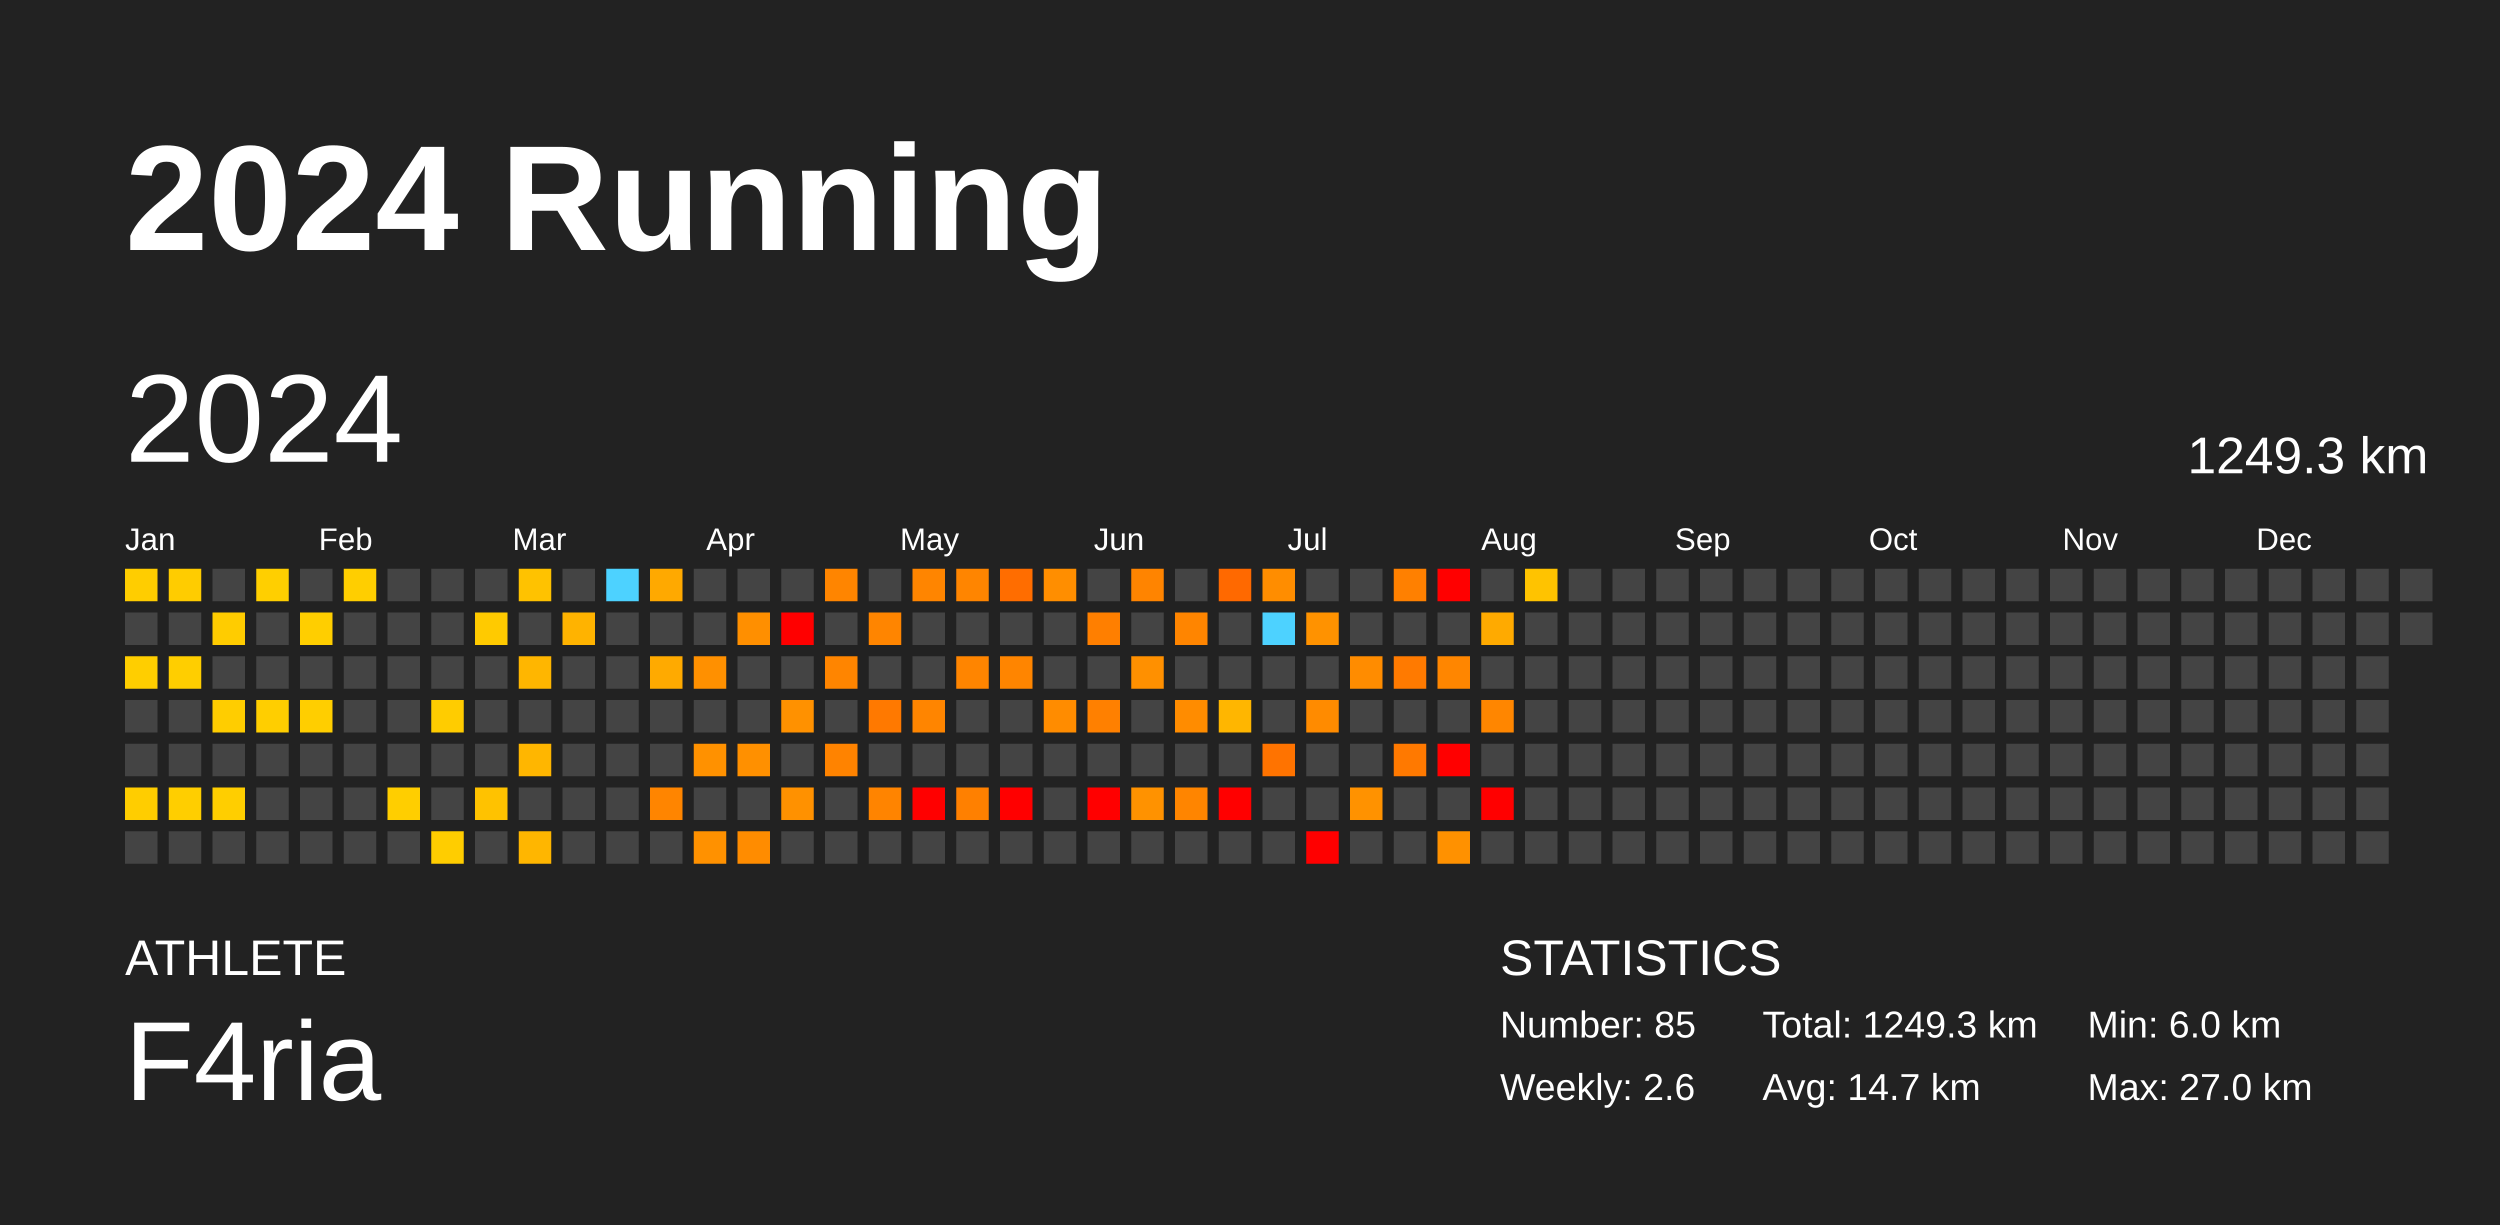
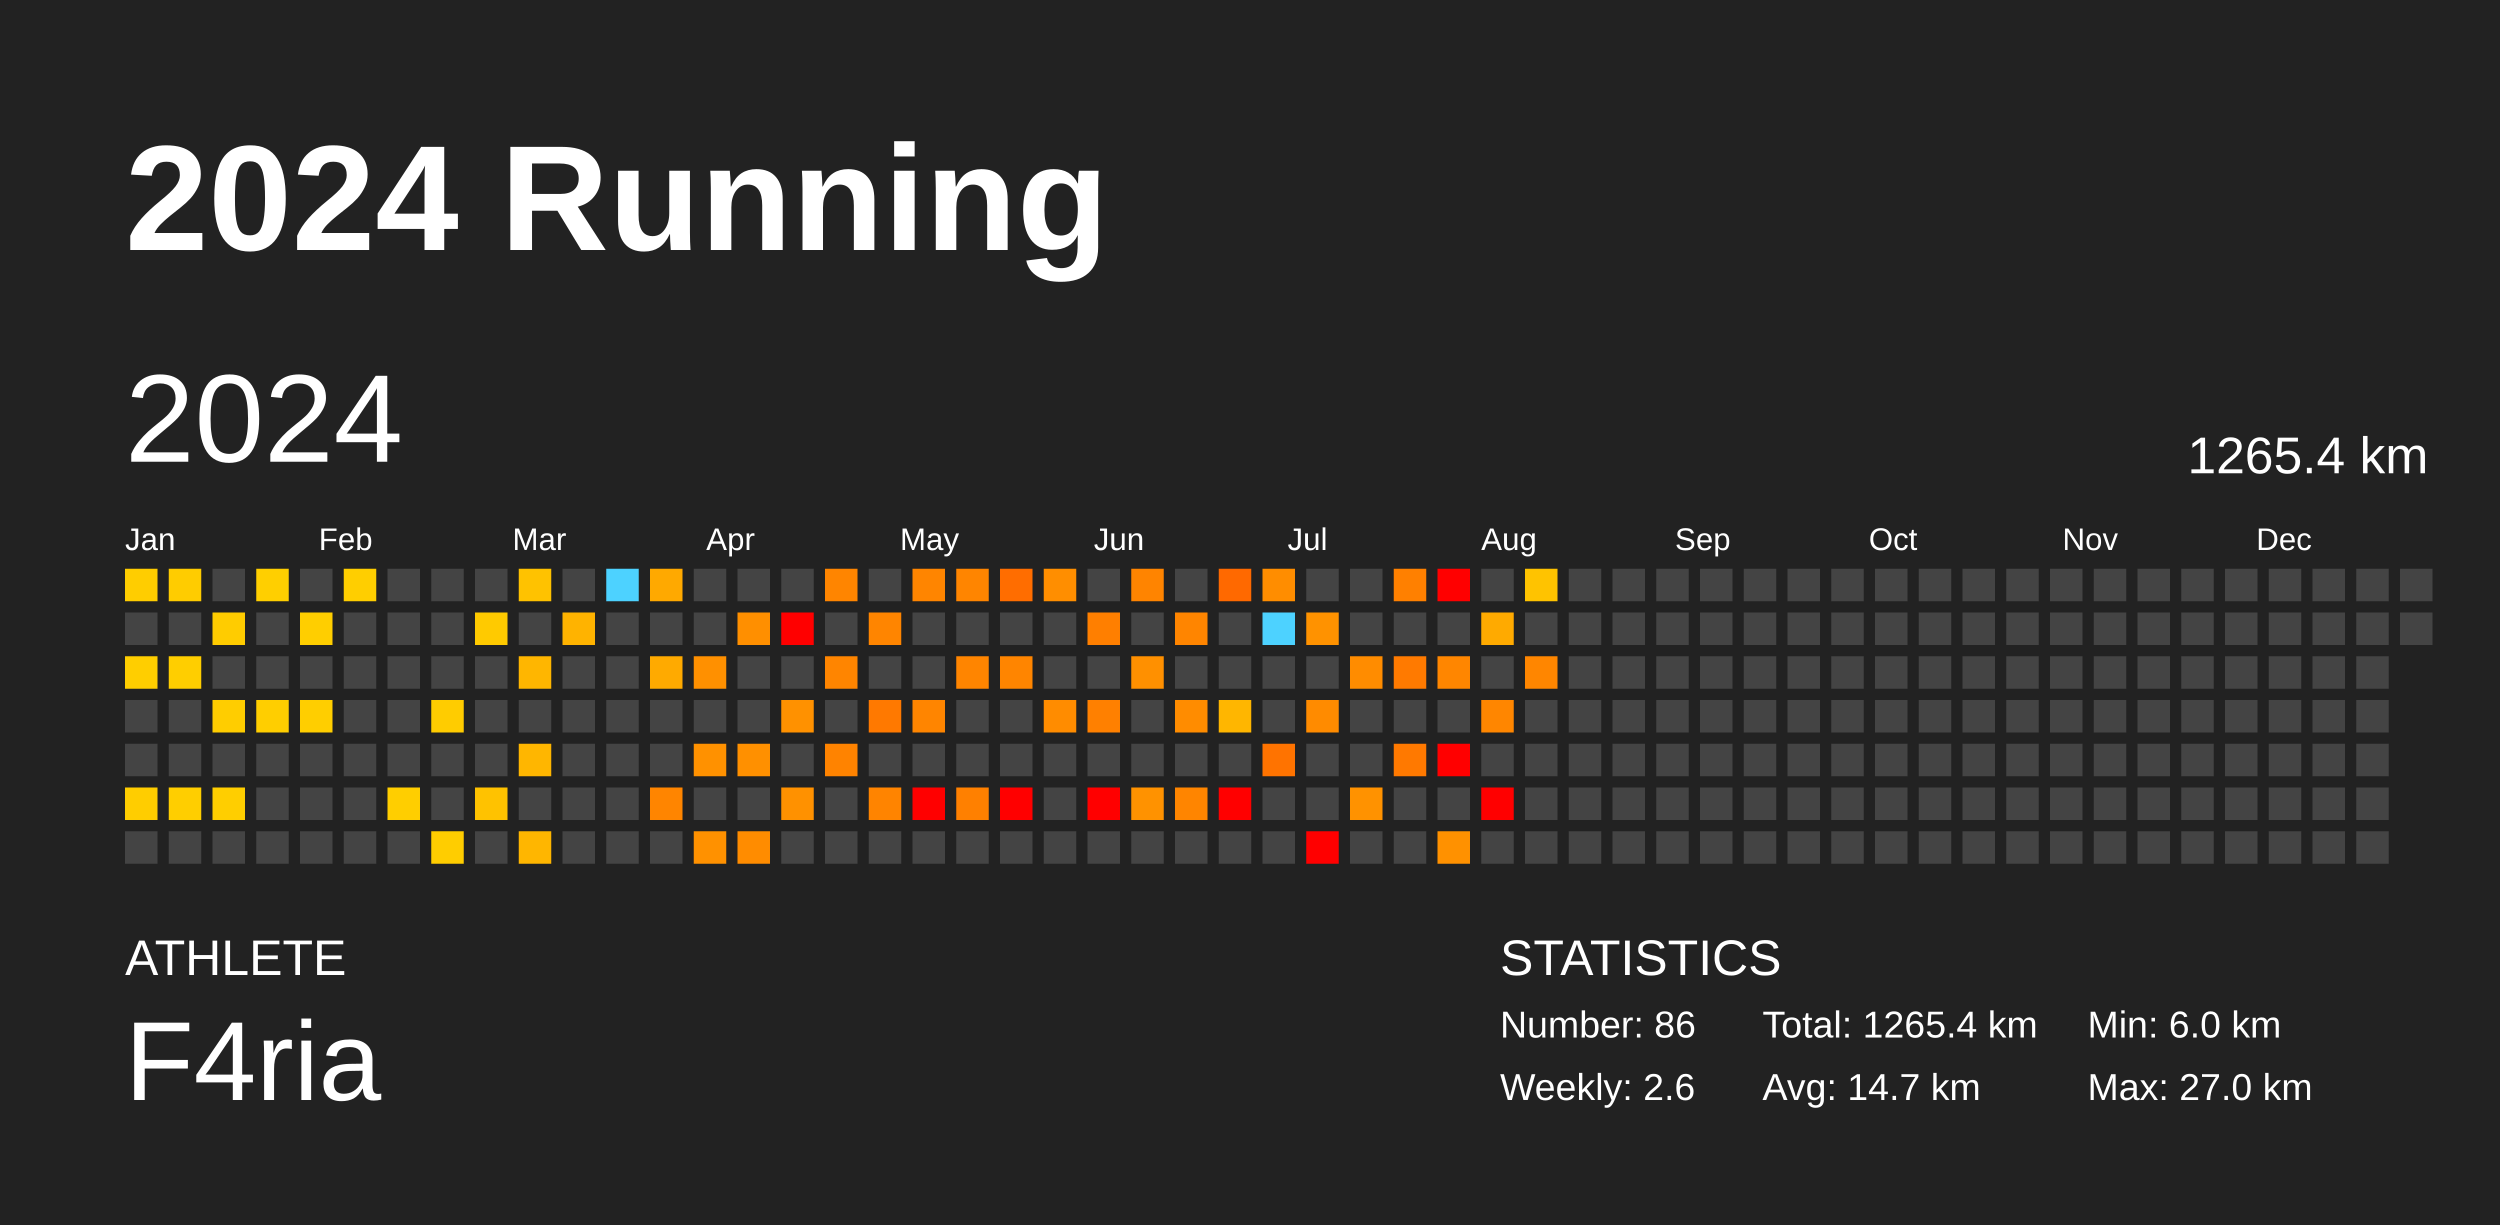
<svg xmlns="http://www.w3.org/2000/svg" baseProfile="full" height="98mm" version="1.1" viewBox="0,0,200,98" width="200mm">
  <defs />
  <rect fill="#222222" height="98" width="200" x="0" y="0" />
  <text fill="#FFFFFF" style="font-size:12px; font-family:Arial; font-weight:bold;" x="10" y="20">2024 Running</text>
  <text fill="#FFFFFF" style="font-size:4px; font-family:Arial" x="10" y="78">ATHLETE</text>
  <text fill="#FFFFFF" style="font-size:9px; font-family:Arial" x="10" y="88">F4ria</text>
  <text fill="#FFFFFF" style="font-size:4px; font-family:Arial" x="120" y="78">STATISTICS</text>
-   <text fill="#FFFFFF" style="font-size:3px; font-family:Arial" x="120" y="83">Number: 85</text>
+   <text fill="#FFFFFF" style="font-size:3px; font-family:Arial" x="120" y="83">Number: 86</text>
  <text fill="#FFFFFF" style="font-size:3px; font-family:Arial" x="120" y="88">Weekly: 2.6</text>
-   <text fill="#FFFFFF" style="font-size:3px; font-family:Arial" x="141" y="83">Total: 1249.3 km</text>
+   <text fill="#FFFFFF" style="font-size:3px; font-family:Arial" x="141" y="83">Total: 1265.4 km</text>
  <text fill="#FFFFFF" style="font-size:3px; font-family:Arial" x="141" y="88">Avg: 14.7 km</text>
  <text fill="#FFFFFF" style="font-size:3px; font-family:Arial" x="167" y="83">Min: 6.0 km</text>
  <text fill="#FFFFFF" style="font-size:3px; font-family:Arial" x="167" y="88">Max: 27.0 km</text>
  <text dominant-baseline="hanging" fill="#FFFFFF" style="font-size:10.0px; font-family:Arial;" x="10" y="30">2024</text>
-   <text dominant-baseline="hanging" fill="#FFFFFF" style="font-size:4.125px; font-family:Arial;" x="175" y="35">1249.3 km</text>
+   <text dominant-baseline="hanging" fill="#FFFFFF" style="font-size:4.125px; font-family:Arial;" x="175" y="35">1265.4 km</text>
  <text fill="#FFFFFF" style="font-size:2.5px; font-family:Arial" x="10.0" y="44">Jan</text>
  <text fill="#FFFFFF" style="font-size:2.5px; font-family:Arial" x="25.5" y="44">Feb</text>
  <text fill="#FFFFFF" style="font-size:2.5px; font-family:Arial" x="41.0" y="44">Mar</text>
  <text fill="#FFFFFF" style="font-size:2.5px; font-family:Arial" x="56.5" y="44">Apr</text>
  <text fill="#FFFFFF" style="font-size:2.5px; font-family:Arial" x="72.0" y="44">May</text>
  <text fill="#FFFFFF" style="font-size:2.5px; font-family:Arial" x="87.5" y="44">Jun</text>
  <text fill="#FFFFFF" style="font-size:2.5px; font-family:Arial" x="103.0" y="44">Jul</text>
  <text fill="#FFFFFF" style="font-size:2.5px; font-family:Arial" x="118.5" y="44">Aug</text>
  <text fill="#FFFFFF" style="font-size:2.5px; font-family:Arial" x="134.0" y="44">Sep</text>
  <text fill="#FFFFFF" style="font-size:2.5px; font-family:Arial" x="149.5" y="44">Oct</text>
  <text fill="#FFFFFF" style="font-size:2.5px; font-family:Arial" x="165.0" y="44">Nov</text>
  <text fill="#FFFFFF" style="font-size:2.5px; font-family:Arial" x="180.5" y="44">Dec</text>
  <rect fill="#ffcd00" height="2.6" width="2.6" x="10.0" y="45.5" />
  <rect fill="#444444" height="2.6" width="2.6" x="10.0" y="49.0" />
  <rect fill="#ffce00" height="2.6" width="2.6" x="10.0" y="52.5" />
  <rect fill="#444444" height="2.6" width="2.6" x="10.0" y="56.0" />
  <rect fill="#444444" height="2.6" width="2.6" x="10.0" y="59.5" />
  <rect fill="#ffcd00" height="2.6" width="2.6" x="10.0" y="63.0" />
  <rect fill="#444444" height="2.6" width="2.6" x="10.0" y="66.5" />
  <rect fill="#ffcc00" height="2.6" width="2.6" x="13.5" y="45.5" />
  <rect fill="#444444" height="2.6" width="2.6" x="13.5" y="49.0" />
  <rect fill="#ffce00" height="2.6" width="2.6" x="13.5" y="52.5" />
  <rect fill="#444444" height="2.6" width="2.6" x="13.5" y="56.0" />
  <rect fill="#444444" height="2.6" width="2.6" x="13.5" y="59.5" />
  <rect fill="#ffce00" height="2.6" width="2.6" x="13.5" y="63.0" />
  <rect fill="#444444" height="2.6" width="2.6" x="13.5" y="66.5" />
  <rect fill="#444444" height="2.6" width="2.6" x="17.0" y="45.5" />
  <rect fill="#ffcc00" height="2.6" width="2.6" x="17.0" y="49.0" />
  <rect fill="#444444" height="2.6" width="2.6" x="17.0" y="52.5" />
  <rect fill="#ffcd00" height="2.6" width="2.6" x="17.0" y="56.0" />
  <rect fill="#444444" height="2.6" width="2.6" x="17.0" y="59.5" />
  <rect fill="#ffce00" height="2.6" width="2.6" x="17.0" y="63.0" />
  <rect fill="#444444" height="2.6" width="2.6" x="17.0" y="66.5" />
  <rect fill="#ffcf00" height="2.6" width="2.6" x="20.5" y="45.5" />
  <rect fill="#444444" height="2.6" width="2.6" x="20.5" y="49.0" />
  <rect fill="#444444" height="2.6" width="2.6" x="20.5" y="52.5" />
  <rect fill="#ffce00" height="2.6" width="2.6" x="20.5" y="56.0" />
  <rect fill="#444444" height="2.6" width="2.6" x="20.5" y="59.5" />
  <rect fill="#444444" height="2.6" width="2.6" x="20.5" y="63.0" />
  <rect fill="#444444" height="2.6" width="2.6" x="20.5" y="66.5" />
  <rect fill="#444444" height="2.6" width="2.6" x="24.0" y="45.5" />
  <rect fill="#ffce00" height="2.6" width="2.6" x="24.0" y="49.0" />
  <rect fill="#444444" height="2.6" width="2.6" x="24.0" y="52.5" />
  <rect fill="#ffce00" height="2.6" width="2.6" x="24.0" y="56.0" />
  <rect fill="#444444" height="2.6" width="2.6" x="24.0" y="59.5" />
  <rect fill="#444444" height="2.6" width="2.6" x="24.0" y="63.0" />
  <rect fill="#444444" height="2.6" width="2.6" x="24.0" y="66.5" />
  <rect fill="#ffce00" height="2.6" width="2.6" x="27.5" y="45.5" />
  <rect fill="#444444" height="2.6" width="2.6" x="27.5" y="49.0" />
  <rect fill="#444444" height="2.6" width="2.6" x="27.5" y="52.5" />
  <rect fill="#444444" height="2.6" width="2.6" x="27.5" y="56.0" />
  <rect fill="#444444" height="2.6" width="2.6" x="27.5" y="59.5" />
  <rect fill="#444444" height="2.6" width="2.6" x="27.5" y="63.0" />
  <rect fill="#444444" height="2.6" width="2.6" x="27.5" y="66.5" />
  <rect fill="#444444" height="2.6" width="2.6" x="31.0" y="45.5" />
  <rect fill="#444444" height="2.6" width="2.6" x="31.0" y="49.0" />
  <rect fill="#444444" height="2.6" width="2.6" x="31.0" y="52.5" />
  <rect fill="#444444" height="2.6" width="2.6" x="31.0" y="56.0" />
  <rect fill="#444444" height="2.6" width="2.6" x="31.0" y="59.5" />
  <rect fill="#ffce00" height="2.6" width="2.6" x="31.0" y="63.0" />
  <rect fill="#444444" height="2.6" width="2.6" x="31.0" y="66.5" />
  <rect fill="#444444" height="2.6" width="2.6" x="34.5" y="45.5" />
  <rect fill="#444444" height="2.6" width="2.6" x="34.5" y="49.0" />
  <rect fill="#444444" height="2.6" width="2.6" x="34.5" y="52.5" />
  <rect fill="#ffcc00" height="2.6" width="2.6" x="34.5" y="56.0" />
  <rect fill="#444444" height="2.6" width="2.6" x="34.5" y="59.5" />
  <rect fill="#444444" height="2.6" width="2.6" x="34.5" y="63.0" />
  <rect fill="#ffcd00" height="2.6" width="2.6" x="34.5" y="66.5" />
  <rect fill="#444444" height="2.6" width="2.6" x="38.0" y="45.5" />
  <rect fill="#ffca00" height="2.6" width="2.6" x="38.0" y="49.0" />
  <rect fill="#444444" height="2.6" width="2.6" x="38.0" y="52.5" />
  <rect fill="#444444" height="2.6" width="2.6" x="38.0" y="56.0" />
  <rect fill="#444444" height="2.6" width="2.6" x="38.0" y="59.5" />
  <rect fill="#ffc200" height="2.6" width="2.6" x="38.0" y="63.0" />
  <rect fill="#444444" height="2.6" width="2.6" x="38.0" y="66.5" />
  <rect fill="#ffc200" height="2.6" width="2.6" x="41.5" y="45.5" />
  <rect fill="#444444" height="2.6" width="2.6" x="41.5" y="49.0" />
  <rect fill="#ffb600" height="2.6" width="2.6" x="41.5" y="52.5" />
  <rect fill="#444444" height="2.6" width="2.6" x="41.5" y="56.0" />
  <rect fill="#ffb600" height="2.6" width="2.6" x="41.5" y="59.5" />
  <rect fill="#444444" height="2.6" width="2.6" x="41.5" y="63.0" />
  <rect fill="#ffb600" height="2.6" width="2.6" x="41.5" y="66.5" />
  <rect fill="#444444" height="2.6" width="2.6" x="45.0" y="45.5" />
  <rect fill="#ffb300" height="2.6" width="2.6" x="45.0" y="49.0" />
  <rect fill="#444444" height="2.6" width="2.6" x="45.0" y="52.5" />
  <rect fill="#444444" height="2.6" width="2.6" x="45.0" y="56.0" />
  <rect fill="#444444" height="2.6" width="2.6" x="45.0" y="59.5" />
  <rect fill="#444444" height="2.6" width="2.6" x="45.0" y="63.0" />
  <rect fill="#444444" height="2.6" width="2.6" x="45.0" y="66.5" />
  <rect fill="#4dd2ff" height="2.6" width="2.6" x="48.5" y="45.5" />
  <rect fill="#444444" height="2.6" width="2.6" x="48.5" y="49.0" />
  <rect fill="#444444" height="2.6" width="2.6" x="48.5" y="52.5" />
  <rect fill="#444444" height="2.6" width="2.6" x="48.5" y="56.0" />
  <rect fill="#444444" height="2.6" width="2.6" x="48.5" y="59.5" />
  <rect fill="#444444" height="2.6" width="2.6" x="48.5" y="63.0" />
  <rect fill="#444444" height="2.6" width="2.6" x="48.5" y="66.5" />
  <rect fill="#ffa900" height="2.6" width="2.6" x="52.0" y="45.5" />
  <rect fill="#444444" height="2.6" width="2.6" x="52.0" y="49.0" />
  <rect fill="#ffaa00" height="2.6" width="2.6" x="52.0" y="52.5" />
  <rect fill="#444444" height="2.6" width="2.6" x="52.0" y="56.0" />
  <rect fill="#444444" height="2.6" width="2.6" x="52.0" y="59.5" />
  <rect fill="#ff8500" height="2.6" width="2.6" x="52.0" y="63.0" />
  <rect fill="#444444" height="2.6" width="2.6" x="52.0" y="66.5" />
  <rect fill="#444444" height="2.6" width="2.6" x="55.5" y="45.5" />
  <rect fill="#444444" height="2.6" width="2.6" x="55.5" y="49.0" />
  <rect fill="#ff9000" height="2.6" width="2.6" x="55.5" y="52.5" />
  <rect fill="#444444" height="2.6" width="2.6" x="55.5" y="56.0" />
  <rect fill="#ff9100" height="2.6" width="2.6" x="55.5" y="59.5" />
  <rect fill="#444444" height="2.6" width="2.6" x="55.5" y="63.0" />
  <rect fill="#ff9100" height="2.6" width="2.6" x="55.5" y="66.5" />
  <rect fill="#444444" height="2.6" width="2.6" x="59.0" y="45.5" />
  <rect fill="#ff8f00" height="2.6" width="2.6" x="59.0" y="49.0" />
  <rect fill="#444444" height="2.6" width="2.6" x="59.0" y="52.5" />
  <rect fill="#444444" height="2.6" width="2.6" x="59.0" y="56.0" />
  <rect fill="#ff9000" height="2.6" width="2.6" x="59.0" y="59.5" />
  <rect fill="#444444" height="2.6" width="2.6" x="59.0" y="63.0" />
  <rect fill="#ff8c00" height="2.6" width="2.6" x="59.0" y="66.5" />
  <rect fill="#444444" height="2.6" width="2.6" x="62.5" y="45.5" />
  <rect fill="red" height="2.6" width="2.6" x="62.5" y="49.0" />
  <rect fill="#444444" height="2.6" width="2.6" x="62.5" y="52.5" />
  <rect fill="#ff9100" height="2.6" width="2.6" x="62.5" y="56.0" />
  <rect fill="#444444" height="2.6" width="2.6" x="62.5" y="59.5" />
  <rect fill="#ff9100" height="2.6" width="2.6" x="62.5" y="63.0" />
  <rect fill="#444444" height="2.6" width="2.6" x="62.5" y="66.5" />
  <rect fill="#ff8500" height="2.6" width="2.6" x="66.0" y="45.5" />
  <rect fill="#444444" height="2.6" width="2.6" x="66.0" y="49.0" />
  <rect fill="#ff8500" height="2.6" width="2.6" x="66.0" y="52.5" />
  <rect fill="#444444" height="2.6" width="2.6" x="66.0" y="56.0" />
  <rect fill="#ff8300" height="2.6" width="2.6" x="66.0" y="59.5" />
  <rect fill="#444444" height="2.6" width="2.6" x="66.0" y="63.0" />
  <rect fill="#444444" height="2.6" width="2.6" x="66.0" y="66.5" />
  <rect fill="#444444" height="2.6" width="2.6" x="69.5" y="45.5" />
  <rect fill="#ff8500" height="2.6" width="2.6" x="69.5" y="49.0" />
  <rect fill="#444444" height="2.6" width="2.6" x="69.5" y="52.5" />
  <rect fill="#ff7900" height="2.6" width="2.6" x="69.5" y="56.0" />
  <rect fill="#444444" height="2.6" width="2.6" x="69.5" y="59.5" />
  <rect fill="#ff8400" height="2.6" width="2.6" x="69.5" y="63.0" />
  <rect fill="#444444" height="2.6" width="2.6" x="69.5" y="66.5" />
  <rect fill="#ff8500" height="2.6" width="2.6" x="73.0" y="45.5" />
  <rect fill="#444444" height="2.6" width="2.6" x="73.0" y="49.0" />
  <rect fill="#444444" height="2.6" width="2.6" x="73.0" y="52.5" />
  <rect fill="#ff8500" height="2.6" width="2.6" x="73.0" y="56.0" />
  <rect fill="#444444" height="2.6" width="2.6" x="73.0" y="59.5" />
  <rect fill="red" height="2.6" width="2.6" x="73.0" y="63.0" />
  <rect fill="#444444" height="2.6" width="2.6" x="73.0" y="66.5" />
  <rect fill="#ff8500" height="2.6" width="2.6" x="76.5" y="45.5" />
  <rect fill="#444444" height="2.6" width="2.6" x="76.5" y="49.0" />
  <rect fill="#ff8500" height="2.6" width="2.6" x="76.5" y="52.5" />
  <rect fill="#444444" height="2.6" width="2.6" x="76.5" y="56.0" />
  <rect fill="#444444" height="2.6" width="2.6" x="76.5" y="59.5" />
  <rect fill="#ff8000" height="2.6" width="2.6" x="76.5" y="63.0" />
  <rect fill="#444444" height="2.6" width="2.6" x="76.5" y="66.5" />
  <rect fill="#ff6d00" height="2.6" width="2.6" x="80.0" y="45.5" />
  <rect fill="#444444" height="2.6" width="2.6" x="80.0" y="49.0" />
  <rect fill="#ff8500" height="2.6" width="2.6" x="80.0" y="52.5" />
  <rect fill="#444444" height="2.6" width="2.6" x="80.0" y="56.0" />
  <rect fill="#444444" height="2.6" width="2.6" x="80.0" y="59.5" />
  <rect fill="red" height="2.6" width="2.6" x="80.0" y="63.0" />
  <rect fill="#444444" height="2.6" width="2.6" x="80.0" y="66.5" />
  <rect fill="#ff8e00" height="2.6" width="2.6" x="83.5" y="45.5" />
  <rect fill="#444444" height="2.6" width="2.6" x="83.5" y="49.0" />
  <rect fill="#444444" height="2.6" width="2.6" x="83.5" y="52.5" />
  <rect fill="#ff8c00" height="2.6" width="2.6" x="83.5" y="56.0" />
  <rect fill="#444444" height="2.6" width="2.6" x="83.5" y="59.5" />
  <rect fill="#444444" height="2.6" width="2.6" x="83.5" y="63.0" />
  <rect fill="#444444" height="2.6" width="2.6" x="83.5" y="66.5" />
  <rect fill="#444444" height="2.6" width="2.6" x="87.0" y="45.5" />
  <rect fill="#ff7f00" height="2.6" width="2.6" x="87.0" y="49.0" />
  <rect fill="#444444" height="2.6" width="2.6" x="87.0" y="52.5" />
  <rect fill="#ff8000" height="2.6" width="2.6" x="87.0" y="56.0" />
  <rect fill="#444444" height="2.6" width="2.6" x="87.0" y="59.5" />
  <rect fill="red" height="2.6" width="2.6" x="87.0" y="63.0" />
  <rect fill="#444444" height="2.6" width="2.6" x="87.0" y="66.5" />
  <rect fill="#ff8400" height="2.6" width="2.6" x="90.5" y="45.5" />
  <rect fill="#444444" height="2.6" width="2.6" x="90.5" y="49.0" />
  <rect fill="#ff9000" height="2.6" width="2.6" x="90.5" y="52.5" />
  <rect fill="#444444" height="2.6" width="2.6" x="90.5" y="56.0" />
  <rect fill="#444444" height="2.6" width="2.6" x="90.5" y="59.5" />
  <rect fill="#ff9200" height="2.6" width="2.6" x="90.5" y="63.0" />
  <rect fill="#444444" height="2.6" width="2.6" x="90.5" y="66.5" />
  <rect fill="#444444" height="2.6" width="2.6" x="94.0" y="45.5" />
  <rect fill="#ff8500" height="2.6" width="2.6" x="94.0" y="49.0" />
  <rect fill="#444444" height="2.6" width="2.6" x="94.0" y="52.5" />
  <rect fill="#ff8c00" height="2.6" width="2.6" x="94.0" y="56.0" />
  <rect fill="#444444" height="2.6" width="2.6" x="94.0" y="59.5" />
  <rect fill="#ff8500" height="2.6" width="2.6" x="94.0" y="63.0" />
  <rect fill="#444444" height="2.6" width="2.6" x="94.0" y="66.5" />
  <rect fill="#ff6900" height="2.6" width="2.6" x="97.5" y="45.5" />
  <rect fill="#444444" height="2.6" width="2.6" x="97.5" y="49.0" />
  <rect fill="#444444" height="2.6" width="2.6" x="97.5" y="52.5" />
  <rect fill="#ffb600" height="2.6" width="2.6" x="97.5" y="56.0" />
  <rect fill="#444444" height="2.6" width="2.6" x="97.5" y="59.5" />
  <rect fill="red" height="2.6" width="2.6" x="97.5" y="63.0" />
  <rect fill="#444444" height="2.6" width="2.6" x="97.5" y="66.5" />
  <rect fill="#ff8d00" height="2.6" width="2.6" x="101.0" y="45.5" />
  <rect fill="#4dd2ff" height="2.6" width="2.6" x="101.0" y="49.0" />
  <rect fill="#444444" height="2.6" width="2.6" x="101.0" y="52.5" />
  <rect fill="#444444" height="2.6" width="2.6" x="101.0" y="56.0" />
  <rect fill="#ff7300" height="2.6" width="2.6" x="101.0" y="59.5" />
  <rect fill="#444444" height="2.6" width="2.6" x="101.0" y="63.0" />
  <rect fill="#444444" height="2.6" width="2.6" x="101.0" y="66.5" />
  <rect fill="#444444" height="2.6" width="2.6" x="104.5" y="45.5" />
  <rect fill="#ff9200" height="2.6" width="2.6" x="104.5" y="49.0" />
  <rect fill="#444444" height="2.6" width="2.6" x="104.5" y="52.5" />
  <rect fill="#ff8b00" height="2.6" width="2.6" x="104.5" y="56.0" />
  <rect fill="#444444" height="2.6" width="2.6" x="104.5" y="59.5" />
  <rect fill="#444444" height="2.6" width="2.6" x="104.5" y="63.0" />
  <rect fill="red" height="2.6" width="2.6" x="104.5" y="66.5" />
  <rect fill="#444444" height="2.6" width="2.6" x="108.0" y="45.5" />
  <rect fill="#444444" height="2.6" width="2.6" x="108.0" y="49.0" />
  <rect fill="#ff8c00" height="2.6" width="2.6" x="108.0" y="52.5" />
  <rect fill="#444444" height="2.6" width="2.6" x="108.0" y="56.0" />
  <rect fill="#444444" height="2.6" width="2.6" x="108.0" y="59.5" />
  <rect fill="#ff9200" height="2.6" width="2.6" x="108.0" y="63.0" />
  <rect fill="#444444" height="2.6" width="2.6" x="108.0" y="66.5" />
  <rect fill="#ff8000" height="2.6" width="2.6" x="111.5" y="45.5" />
  <rect fill="#444444" height="2.6" width="2.6" x="111.5" y="49.0" />
  <rect fill="#ff7a00" height="2.6" width="2.6" x="111.5" y="52.5" />
  <rect fill="#444444" height="2.6" width="2.6" x="111.5" y="56.0" />
  <rect fill="#ff7900" height="2.6" width="2.6" x="111.5" y="59.5" />
  <rect fill="#444444" height="2.6" width="2.6" x="111.5" y="63.0" />
  <rect fill="#444444" height="2.6" width="2.6" x="111.5" y="66.5" />
  <rect fill="red" height="2.6" width="2.6" x="115.0" y="45.5" />
  <rect fill="#444444" height="2.6" width="2.6" x="115.0" y="49.0" />
  <rect fill="#ff8600" height="2.6" width="2.6" x="115.0" y="52.5" />
  <rect fill="#444444" height="2.6" width="2.6" x="115.0" y="56.0" />
  <rect fill="red" height="2.6" width="2.6" x="115.0" y="59.5" />
  <rect fill="#444444" height="2.6" width="2.6" x="115.0" y="63.0" />
  <rect fill="#ff9100" height="2.6" width="2.6" x="115.0" y="66.5" />
  <rect fill="#444444" height="2.6" width="2.6" x="118.5" y="45.5" />
  <rect fill="#ffaa00" height="2.6" width="2.6" x="118.5" y="49.0" />
  <rect fill="#444444" height="2.6" width="2.6" x="118.5" y="52.5" />
  <rect fill="#ff8600" height="2.6" width="2.6" x="118.5" y="56.0" />
  <rect fill="#444444" height="2.6" width="2.6" x="118.5" y="59.5" />
  <rect fill="red" height="2.6" width="2.6" x="118.5" y="63.0" />
  <rect fill="#444444" height="2.6" width="2.6" x="118.5" y="66.5" />
  <rect fill="#ffc300" height="2.6" width="2.6" x="122.0" y="45.5" />
  <rect fill="#444444" height="2.6" width="2.6" x="122.0" y="49.0" />
-   <rect fill="#444444" height="2.6" width="2.6" x="122.0" y="52.5" />
+   <rect fill="#ff8600" height="2.6" width="2.6" x="122.0" y="52.5" />
  <rect fill="#444444" height="2.6" width="2.6" x="122.0" y="56.0" />
  <rect fill="#444444" height="2.6" width="2.6" x="122.0" y="59.5" />
  <rect fill="#444444" height="2.6" width="2.6" x="122.0" y="63.0" />
  <rect fill="#444444" height="2.6" width="2.6" x="122.0" y="66.5" />
  <rect fill="#444444" height="2.6" width="2.6" x="125.5" y="45.5" />
  <rect fill="#444444" height="2.6" width="2.6" x="125.5" y="49.0" />
  <rect fill="#444444" height="2.6" width="2.6" x="125.5" y="52.5" />
  <rect fill="#444444" height="2.6" width="2.6" x="125.5" y="56.0" />
  <rect fill="#444444" height="2.6" width="2.6" x="125.5" y="59.5" />
  <rect fill="#444444" height="2.6" width="2.6" x="125.5" y="63.0" />
  <rect fill="#444444" height="2.6" width="2.6" x="125.5" y="66.5" />
  <rect fill="#444444" height="2.6" width="2.6" x="129.0" y="45.5" />
  <rect fill="#444444" height="2.6" width="2.6" x="129.0" y="49.0" />
  <rect fill="#444444" height="2.6" width="2.6" x="129.0" y="52.5" />
  <rect fill="#444444" height="2.6" width="2.6" x="129.0" y="56.0" />
  <rect fill="#444444" height="2.6" width="2.6" x="129.0" y="59.5" />
  <rect fill="#444444" height="2.6" width="2.6" x="129.0" y="63.0" />
  <rect fill="#444444" height="2.6" width="2.6" x="129.0" y="66.5" />
  <rect fill="#444444" height="2.6" width="2.6" x="132.5" y="45.5" />
  <rect fill="#444444" height="2.6" width="2.6" x="132.5" y="49.0" />
  <rect fill="#444444" height="2.6" width="2.6" x="132.5" y="52.5" />
  <rect fill="#444444" height="2.6" width="2.6" x="132.5" y="56.0" />
  <rect fill="#444444" height="2.6" width="2.6" x="132.5" y="59.5" />
  <rect fill="#444444" height="2.6" width="2.6" x="132.5" y="63.0" />
  <rect fill="#444444" height="2.6" width="2.6" x="132.5" y="66.5" />
  <rect fill="#444444" height="2.6" width="2.6" x="136.0" y="45.5" />
  <rect fill="#444444" height="2.6" width="2.6" x="136.0" y="49.0" />
  <rect fill="#444444" height="2.6" width="2.6" x="136.0" y="52.5" />
  <rect fill="#444444" height="2.6" width="2.6" x="136.0" y="56.0" />
  <rect fill="#444444" height="2.6" width="2.6" x="136.0" y="59.5" />
  <rect fill="#444444" height="2.6" width="2.6" x="136.0" y="63.0" />
  <rect fill="#444444" height="2.6" width="2.6" x="136.0" y="66.5" />
  <rect fill="#444444" height="2.6" width="2.6" x="139.5" y="45.5" />
  <rect fill="#444444" height="2.6" width="2.6" x="139.5" y="49.0" />
  <rect fill="#444444" height="2.6" width="2.6" x="139.5" y="52.5" />
  <rect fill="#444444" height="2.6" width="2.6" x="139.5" y="56.0" />
  <rect fill="#444444" height="2.6" width="2.6" x="139.5" y="59.5" />
  <rect fill="#444444" height="2.6" width="2.6" x="139.5" y="63.0" />
  <rect fill="#444444" height="2.6" width="2.6" x="139.5" y="66.5" />
  <rect fill="#444444" height="2.6" width="2.6" x="143.0" y="45.5" />
  <rect fill="#444444" height="2.6" width="2.6" x="143.0" y="49.0" />
  <rect fill="#444444" height="2.6" width="2.6" x="143.0" y="52.5" />
  <rect fill="#444444" height="2.6" width="2.6" x="143.0" y="56.0" />
  <rect fill="#444444" height="2.6" width="2.6" x="143.0" y="59.5" />
  <rect fill="#444444" height="2.6" width="2.6" x="143.0" y="63.0" />
  <rect fill="#444444" height="2.6" width="2.6" x="143.0" y="66.5" />
  <rect fill="#444444" height="2.6" width="2.6" x="146.5" y="45.5" />
  <rect fill="#444444" height="2.6" width="2.6" x="146.5" y="49.0" />
  <rect fill="#444444" height="2.6" width="2.6" x="146.5" y="52.5" />
  <rect fill="#444444" height="2.6" width="2.6" x="146.5" y="56.0" />
  <rect fill="#444444" height="2.6" width="2.6" x="146.5" y="59.5" />
  <rect fill="#444444" height="2.6" width="2.6" x="146.5" y="63.0" />
  <rect fill="#444444" height="2.6" width="2.6" x="146.5" y="66.5" />
  <rect fill="#444444" height="2.6" width="2.6" x="150.0" y="45.5" />
  <rect fill="#444444" height="2.6" width="2.6" x="150.0" y="49.0" />
  <rect fill="#444444" height="2.6" width="2.6" x="150.0" y="52.5" />
  <rect fill="#444444" height="2.6" width="2.6" x="150.0" y="56.0" />
  <rect fill="#444444" height="2.6" width="2.6" x="150.0" y="59.5" />
  <rect fill="#444444" height="2.6" width="2.6" x="150.0" y="63.0" />
  <rect fill="#444444" height="2.6" width="2.6" x="150.0" y="66.5" />
  <rect fill="#444444" height="2.6" width="2.6" x="153.5" y="45.5" />
  <rect fill="#444444" height="2.6" width="2.6" x="153.5" y="49.0" />
  <rect fill="#444444" height="2.6" width="2.6" x="153.5" y="52.5" />
  <rect fill="#444444" height="2.6" width="2.6" x="153.5" y="56.0" />
  <rect fill="#444444" height="2.6" width="2.6" x="153.5" y="59.5" />
  <rect fill="#444444" height="2.6" width="2.6" x="153.5" y="63.0" />
  <rect fill="#444444" height="2.6" width="2.6" x="153.5" y="66.5" />
  <rect fill="#444444" height="2.6" width="2.6" x="157.0" y="45.5" />
  <rect fill="#444444" height="2.6" width="2.6" x="157.0" y="49.0" />
  <rect fill="#444444" height="2.6" width="2.6" x="157.0" y="52.5" />
  <rect fill="#444444" height="2.6" width="2.6" x="157.0" y="56.0" />
  <rect fill="#444444" height="2.6" width="2.6" x="157.0" y="59.5" />
  <rect fill="#444444" height="2.6" width="2.6" x="157.0" y="63.0" />
  <rect fill="#444444" height="2.6" width="2.6" x="157.0" y="66.5" />
  <rect fill="#444444" height="2.6" width="2.6" x="160.5" y="45.5" />
  <rect fill="#444444" height="2.6" width="2.6" x="160.5" y="49.0" />
  <rect fill="#444444" height="2.6" width="2.6" x="160.5" y="52.5" />
  <rect fill="#444444" height="2.6" width="2.6" x="160.5" y="56.0" />
  <rect fill="#444444" height="2.6" width="2.6" x="160.5" y="59.5" />
  <rect fill="#444444" height="2.6" width="2.6" x="160.5" y="63.0" />
  <rect fill="#444444" height="2.6" width="2.6" x="160.5" y="66.5" />
  <rect fill="#444444" height="2.6" width="2.6" x="164.0" y="45.5" />
  <rect fill="#444444" height="2.6" width="2.6" x="164.0" y="49.0" />
  <rect fill="#444444" height="2.6" width="2.6" x="164.0" y="52.5" />
  <rect fill="#444444" height="2.6" width="2.6" x="164.0" y="56.0" />
  <rect fill="#444444" height="2.6" width="2.6" x="164.0" y="59.5" />
  <rect fill="#444444" height="2.6" width="2.6" x="164.0" y="63.0" />
  <rect fill="#444444" height="2.6" width="2.6" x="164.0" y="66.5" />
  <rect fill="#444444" height="2.6" width="2.6" x="167.5" y="45.5" />
  <rect fill="#444444" height="2.6" width="2.6" x="167.5" y="49.0" />
  <rect fill="#444444" height="2.6" width="2.6" x="167.5" y="52.5" />
  <rect fill="#444444" height="2.6" width="2.6" x="167.5" y="56.0" />
  <rect fill="#444444" height="2.6" width="2.6" x="167.5" y="59.5" />
  <rect fill="#444444" height="2.6" width="2.6" x="167.5" y="63.0" />
  <rect fill="#444444" height="2.6" width="2.6" x="167.5" y="66.5" />
  <rect fill="#444444" height="2.6" width="2.6" x="171.0" y="45.5" />
  <rect fill="#444444" height="2.6" width="2.6" x="171.0" y="49.0" />
  <rect fill="#444444" height="2.6" width="2.6" x="171.0" y="52.5" />
  <rect fill="#444444" height="2.6" width="2.6" x="171.0" y="56.0" />
  <rect fill="#444444" height="2.6" width="2.6" x="171.0" y="59.5" />
  <rect fill="#444444" height="2.6" width="2.6" x="171.0" y="63.0" />
  <rect fill="#444444" height="2.6" width="2.6" x="171.0" y="66.5" />
  <rect fill="#444444" height="2.6" width="2.6" x="174.5" y="45.5" />
  <rect fill="#444444" height="2.6" width="2.6" x="174.5" y="49.0" />
  <rect fill="#444444" height="2.6" width="2.6" x="174.5" y="52.5" />
  <rect fill="#444444" height="2.6" width="2.6" x="174.5" y="56.0" />
  <rect fill="#444444" height="2.6" width="2.6" x="174.5" y="59.5" />
  <rect fill="#444444" height="2.6" width="2.6" x="174.5" y="63.0" />
  <rect fill="#444444" height="2.6" width="2.6" x="174.5" y="66.5" />
  <rect fill="#444444" height="2.6" width="2.6" x="178.0" y="45.5" />
  <rect fill="#444444" height="2.6" width="2.6" x="178.0" y="49.0" />
  <rect fill="#444444" height="2.6" width="2.6" x="178.0" y="52.5" />
  <rect fill="#444444" height="2.6" width="2.6" x="178.0" y="56.0" />
  <rect fill="#444444" height="2.6" width="2.6" x="178.0" y="59.5" />
  <rect fill="#444444" height="2.6" width="2.6" x="178.0" y="63.0" />
  <rect fill="#444444" height="2.6" width="2.6" x="178.0" y="66.5" />
  <rect fill="#444444" height="2.6" width="2.6" x="181.5" y="45.5" />
  <rect fill="#444444" height="2.6" width="2.6" x="181.5" y="49.0" />
  <rect fill="#444444" height="2.6" width="2.6" x="181.5" y="52.5" />
  <rect fill="#444444" height="2.6" width="2.6" x="181.5" y="56.0" />
  <rect fill="#444444" height="2.6" width="2.6" x="181.5" y="59.5" />
  <rect fill="#444444" height="2.6" width="2.6" x="181.5" y="63.0" />
  <rect fill="#444444" height="2.6" width="2.6" x="181.5" y="66.5" />
  <rect fill="#444444" height="2.6" width="2.6" x="185.0" y="45.5" />
  <rect fill="#444444" height="2.6" width="2.6" x="185.0" y="49.0" />
  <rect fill="#444444" height="2.6" width="2.6" x="185.0" y="52.5" />
  <rect fill="#444444" height="2.6" width="2.6" x="185.0" y="56.0" />
  <rect fill="#444444" height="2.6" width="2.6" x="185.0" y="59.5" />
  <rect fill="#444444" height="2.6" width="2.6" x="185.0" y="63.0" />
  <rect fill="#444444" height="2.6" width="2.6" x="185.0" y="66.5" />
  <rect fill="#444444" height="2.6" width="2.6" x="188.5" y="45.5" />
  <rect fill="#444444" height="2.6" width="2.6" x="188.5" y="49.0" />
  <rect fill="#444444" height="2.6" width="2.6" x="188.5" y="52.5" />
  <rect fill="#444444" height="2.6" width="2.6" x="188.5" y="56.0" />
  <rect fill="#444444" height="2.6" width="2.6" x="188.5" y="59.5" />
  <rect fill="#444444" height="2.6" width="2.6" x="188.5" y="63.0" />
  <rect fill="#444444" height="2.6" width="2.6" x="188.5" y="66.5" />
  <rect fill="#444444" height="2.6" width="2.6" x="192.0" y="45.5" />
  <rect fill="#444444" height="2.6" width="2.6" x="192.0" y="49.0" />
</svg>
